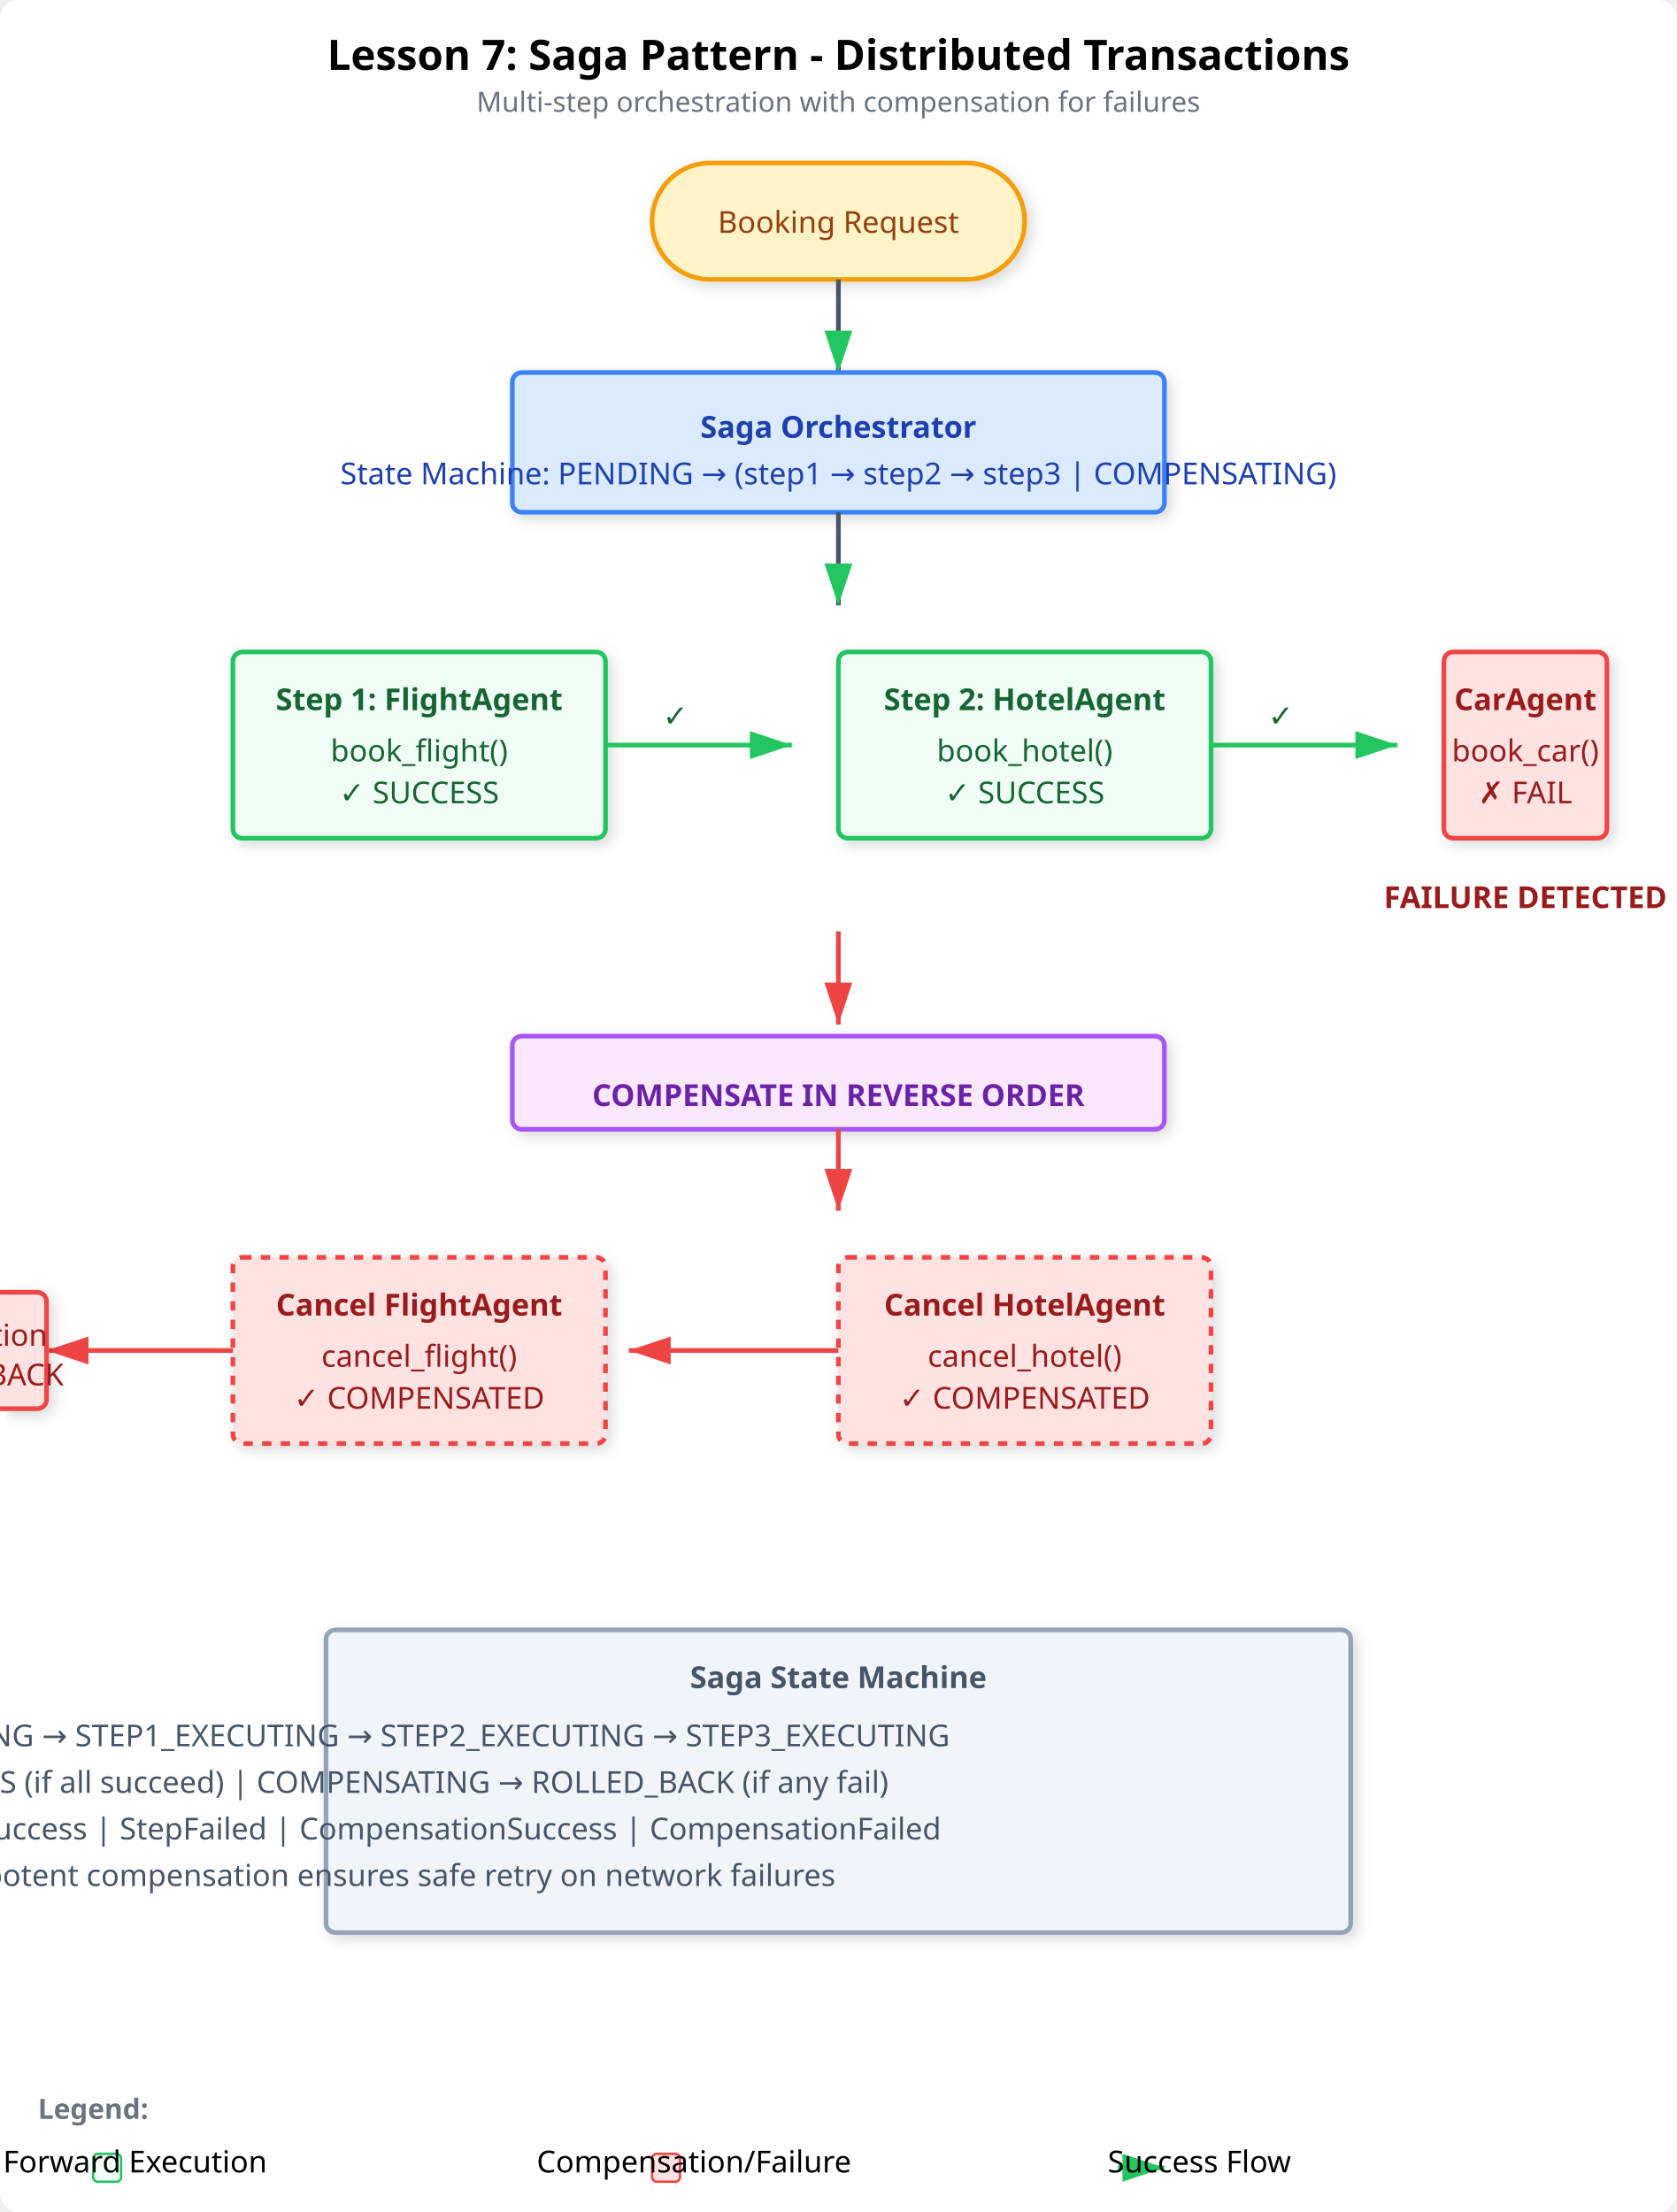
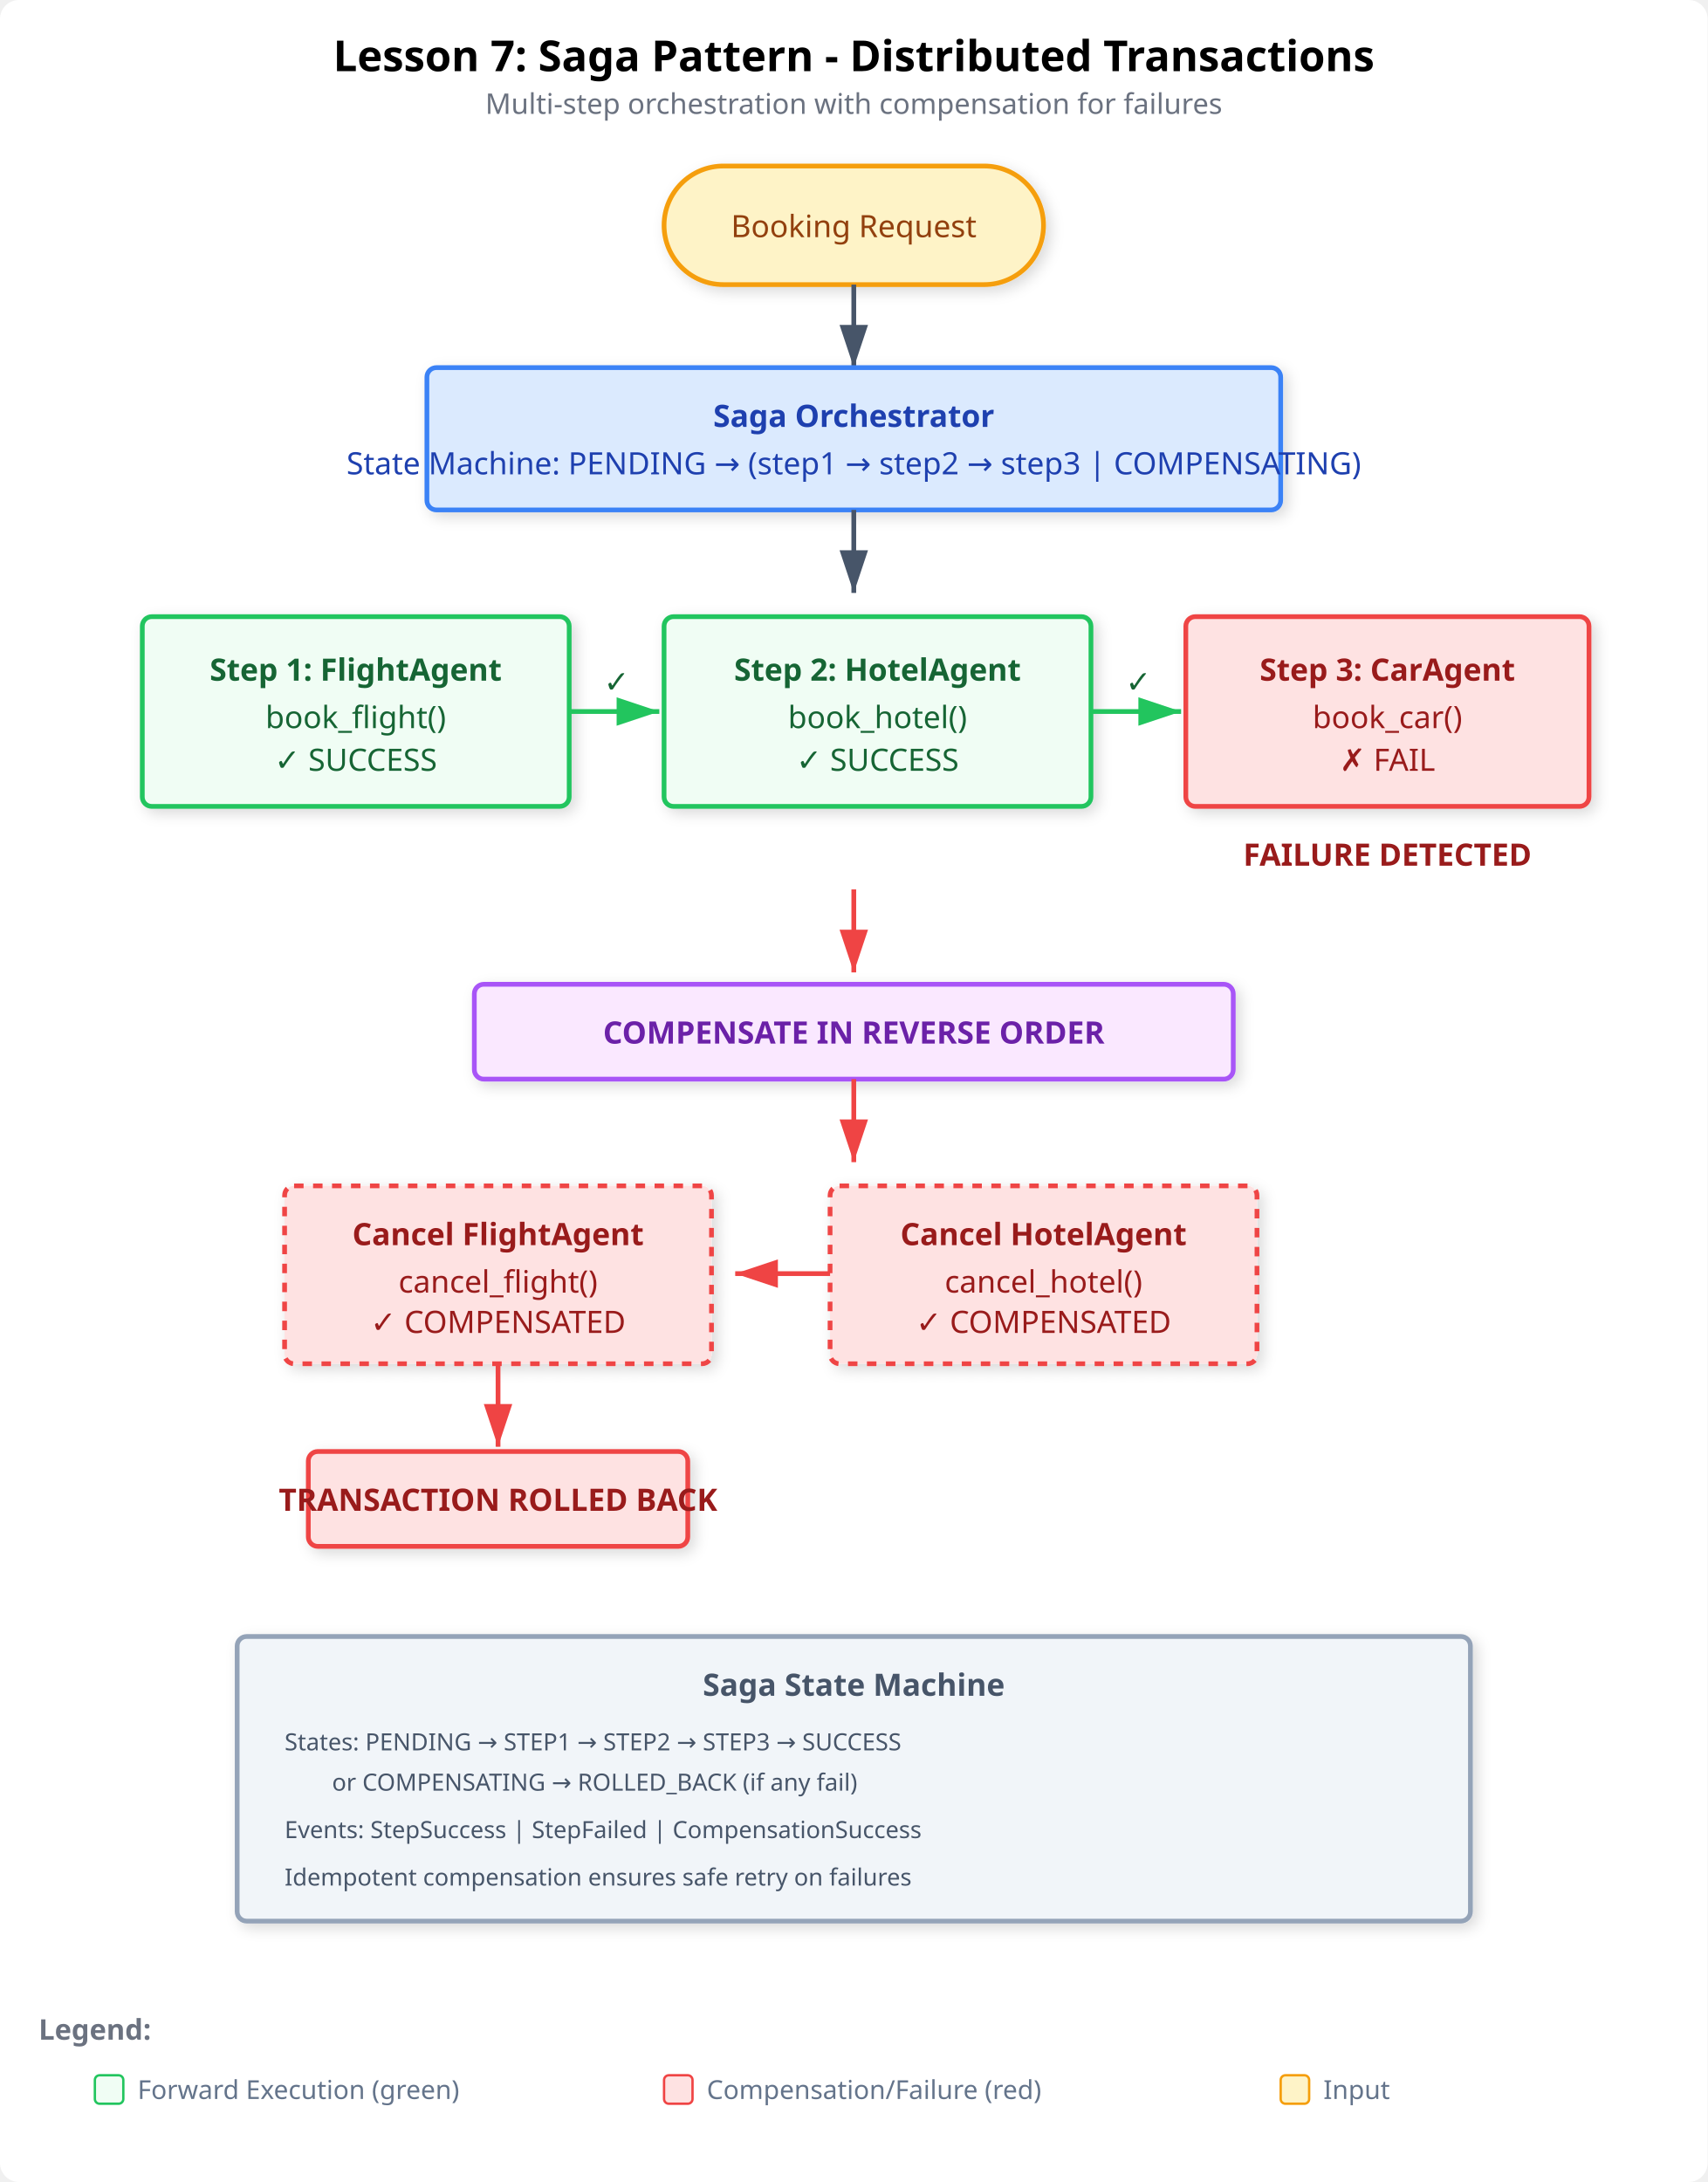
- <svg xmlns="http://www.w3.org/2000/svg" viewBox="0 0 720 950">
+ <svg xmlns="http://www.w3.org/2000/svg" viewBox="0 0 720 920">
  <defs>
    <filter id="shadow7" x="-50%" y="-50%" width="200%" height="200%">
      <feDropShadow dx="2" dy="2" stdDeviation="3" flood-opacity="0.15" />
    </filter>
    <marker id="arrow7" markerWidth="10" markerHeight="10" refX="9" refY="3" orient="auto" markerUnits="strokeWidth">
      <path d="M0,0 L0,6 L9,3 z" fill="#22c55e" />
    </marker>
    <marker id="arrow7-error" markerWidth="10" markerHeight="10" refX="9" refY="3" orient="auto" markerUnits="strokeWidth">
      <path d="M0,0 L0,6 L9,3 z" fill="#ef4444" />
+     </marker>
+     <marker id="arrow7-gray" markerWidth="10" markerHeight="10" refX="9" refY="3" orient="auto" markerUnits="strokeWidth">
+       <path d="M0,0 L0,6 L9,3 z" fill="#475569" />
    </marker>
    <style>
      text { font-family: 'Segoe UI', system-ui, sans-serif; }
      .title { font-size: 18px; font-weight: bold; text-anchor: middle; }
      .subtitle { font-size: 12px; fill: #6b7280; text-anchor: middle; }
      .label { font-size: 13px; text-anchor: middle; }
    </style>
  </defs>
  <rect width="100%" height="100%" fill="white" rx="8" />
  <text x="360" y="30" class="title">Lesson 7: Saga Pattern - Distributed Transactions</text>
  <text x="360" y="48" class="subtitle">Multi-step orchestration with compensation for failures</text>
  <rect x="280" y="70" width="160" height="50" rx="25" fill="#fef3c7" stroke="#f59e0b" stroke-width="2" filter="url(#shadow7)" />
  <text x="360" y="100" class="label" fill="#92400e">Booking Request</text>
-   <line x1="360" y1="120" x2="360" y2="160" stroke="#475569" stroke-width="2" marker-end="url(#arrow7)" />
-   <rect x="220" y="160" width="280" height="60" rx="4" fill="#dbeafe" stroke="#3b82f6" stroke-width="2" filter="url(#shadow7)" />
-   <text x="360" y="188" class="label" fill="#1e40af" font-weight="bold">Saga Orchestrator</text>
-   <text x="360" y="208" class="label" fill="#1e40af" font-size="11px">State Machine: PENDING → (step1 → step2 → step3 | COMPENSATING)</text>
-   <line x1="360" y1="220" x2="360" y2="260" stroke="#475569" stroke-width="2" marker-end="url(#arrow7)" />
+   <line x1="360" y1="120" x2="360" y2="155" stroke="#475569" stroke-width="2" marker-end="url(#arrow7-gray)" />
+   <rect x="180" y="155" width="360" height="60" rx="4" fill="#dbeafe" stroke="#3b82f6" stroke-width="2" filter="url(#shadow7)" />
+   <text x="360" y="180" class="label" fill="#1e40af" font-weight="bold">Saga Orchestrator</text>
+   <text x="360" y="200" class="label" fill="#1e40af" font-size="10px">State Machine: PENDING → (step1 → step2 → step3 | COMPENSATING)</text>
+   <line x1="360" y1="215" x2="360" y2="250" stroke="#475569" stroke-width="2" marker-end="url(#arrow7-gray)" />
+   <rect x="60" y="260" width="180" height="80" rx="4" fill="#f0fdf4" stroke="#22c55e" stroke-width="2" filter="url(#shadow7)" />
+   <text x="150" y="287" class="label" fill="#166534" font-weight="bold">Step 1: FlightAgent</text>
+   <text x="150" y="307" class="label" fill="#166534" font-size="11px">book_flight()</text>
+   <text x="150" y="325" class="label" fill="#166534" font-size="11px">✓ SUCCESS</text>
+   <line x1="240" y1="300" x2="278" y2="300" stroke="#22c55e" stroke-width="2" marker-end="url(#arrow7)" />
+   <text x="260" y="292" class="label" fill="#166534" font-size="10px">✓</text>
+   <rect x="280" y="260" width="180" height="80" rx="4" fill="#f0fdf4" stroke="#22c55e" stroke-width="2" filter="url(#shadow7)" />
+   <text x="370" y="287" class="label" fill="#166534" font-weight="bold">Step 2: HotelAgent</text>
+   <text x="370" y="307" class="label" fill="#166534" font-size="11px">book_hotel()</text>
+   <text x="370" y="325" class="label" fill="#166534" font-size="11px">✓ SUCCESS</text>
+   <line x1="460" y1="300" x2="498" y2="300" stroke="#22c55e" stroke-width="2" marker-end="url(#arrow7)" />
+   <text x="480" y="292" class="label" fill="#166534" font-size="10px">✓</text>
+   <rect x="500" y="260" width="170" height="80" rx="4" fill="#fee2e2" stroke="#ef4444" stroke-width="2" filter="url(#shadow7)" />
+   <text x="585" y="287" class="label" fill="#991b1b" font-weight="bold">Step 3: CarAgent</text>
+   <text x="585" y="307" class="label" fill="#991b1b" font-size="11px">book_car()</text>
+   <text x="585" y="325" class="label" fill="#991b1b" font-size="11px">✗ FAIL</text>
+   <text x="585" y="365" class="label" fill="#991b1b" font-size="11px" font-weight="bold">FAILURE DETECTED</text>
+   <line x1="360" y1="375" x2="360" y2="410" stroke="#ef4444" stroke-width="2" marker-end="url(#arrow7-error)" />
+   <rect x="200" y="415" width="320" height="40" rx="4" fill="#fae8ff" stroke="#a855f7" stroke-width="2" filter="url(#shadow7)" />
+   <text x="360" y="440" class="label" fill="#6b21a8" font-weight="bold">COMPENSATE IN REVERSE ORDER</text>
+   <line x1="360" y1="455" x2="360" y2="490" stroke="#ef4444" stroke-width="2" marker-end="url(#arrow7-error)" />
+   <rect x="350" y="500" width="180" height="75" rx="4" fill="#fee2e2" stroke="#ef4444" stroke-width="2" stroke-dasharray="4" filter="url(#shadow7)" />
+   <text x="440" y="525" class="label" fill="#991b1b" font-weight="bold">Cancel HotelAgent</text>
+   <text x="440" y="545" class="label" fill="#991b1b" font-size="11px">cancel_hotel()</text>
+   <text x="440" y="562" class="label" fill="#991b1b" font-size="11px">✓ COMPENSATED</text>
+   <line x1="350" y1="537" x2="310" y2="537" stroke="#ef4444" stroke-width="2" marker-end="url(#arrow7-error)" />
+   <rect x="120" y="500" width="180" height="75" rx="4" fill="#fee2e2" stroke="#ef4444" stroke-width="2" stroke-dasharray="4" filter="url(#shadow7)" />
+   <text x="210" y="525" class="label" fill="#991b1b" font-weight="bold">Cancel FlightAgent</text>
+   <text x="210" y="545" class="label" fill="#991b1b" font-size="11px">cancel_flight()</text>
+   <text x="210" y="562" class="label" fill="#991b1b" font-size="11px">✓ COMPENSATED</text>
+   <line x1="210" y1="575" x2="210" y2="610" stroke="#ef4444" stroke-width="2" marker-end="url(#arrow7-error)" />
+   <rect x="130" y="612" width="160" height="40" rx="4" fill="#fee2e2" stroke="#ef4444" stroke-width="2" filter="url(#shadow7)" />
+   <text x="210" y="637" class="label" fill="#991b1b" font-size="11px" font-weight="bold">TRANSACTION ROLLED BACK</text>
+   <rect x="100" y="690" width="520" height="120" rx="4" fill="#f1f5f9" stroke="#94a3b8" stroke-width="2" filter="url(#shadow7)" />
+   <text x="360" y="715" class="label" fill="#475569" font-weight="bold">Saga State Machine</text>
+   <text x="120" y="738" font-size="10" fill="#475569">States: PENDING → STEP1 → STEP2 → STEP3 → SUCCESS</text>
+   <text x="140" y="755" font-size="10" fill="#475569">or COMPENSATING → ROLLED_BACK (if any fail)</text>
+   <text x="120" y="775" font-size="10" fill="#475569">Events: StepSuccess | StepFailed | CompensationSuccess</text>
+   <text x="120" y="795" font-size="10" fill="#475569">Idempotent compensation ensures safe retry on failures</text>
  <g>
-     <rect x="100" y="280" width="160" height="80" rx="4" fill="#f0fdf4" stroke="#22c55e" stroke-width="2" filter="url(#shadow7)" />
-     <text x="180" y="305" class="label" fill="#166534" font-weight="bold">Step 1: FlightAgent</text>
-     <text x="180" y="327" class="label" fill="#166534" font-size="11px">book_flight()</text>
-     <text x="180" y="345" class="label" fill="#166534" font-size="11px">✓ SUCCESS</text>
-     <line x1="260" y1="320" x2="340" y2="320" stroke="#22c55e" stroke-width="2" marker-end="url(#arrow7)" />
-     <text x="290" y="312" class="label" fill="#166534" font-size="10px">✓</text>
-   </g>
-   <g>
-     <rect x="360" y="280" width="160" height="80" rx="4" fill="#f0fdf4" stroke="#22c55e" stroke-width="2" filter="url(#shadow7)" />
-     <text x="440" y="305" class="label" fill="#166534" font-weight="bold">Step 2: HotelAgent</text>
-     <text x="440" y="327" class="label" fill="#166534" font-size="11px">book_hotel()</text>
-     <text x="440" y="345" class="label" fill="#166534" font-size="11px">✓ SUCCESS</text>
-     <line x1="520" y1="320" x2="600" y2="320" stroke="#22c55e" stroke-width="2" marker-end="url(#arrow7)" />
-     <text x="550" y="312" class="label" fill="#166534" font-size="10px">✓</text>
-   </g>
-   <g>
-     <rect x="620" y="280" width="70" height="80" rx="4" fill="#fee2e2" stroke="#ef4444" stroke-width="2" filter="url(#shadow7)" />
-     <text x="655" y="305" class="label" fill="#991b1b" font-weight="bold">CarAgent</text>
-     <text x="655" y="327" class="label" fill="#991b1b" font-size="11px">book_car()</text>
-     <text x="655" y="345" class="label" fill="#991b1b" font-size="11px">✗ FAIL</text>
-   </g>
-   <text x="655" y="390" class="label" fill="#991b1b" font-size="11px" font-weight="bold">FAILURE DETECTED</text>
-   <line x1="360" y1="400" x2="360" y2="440" stroke="#ef4444" stroke-width="2" marker-end="url(#arrow7-error)" />
-   <rect x="220" y="445" width="280" height="40" rx="4" fill="#fae8ff" stroke="#a855f7" stroke-width="2" filter="url(#shadow7)" />
-   <text x="360" y="475" class="label" fill="#6b21a8" font-weight="bold">COMPENSATE IN REVERSE ORDER</text>
-   <line x1="360" y1="485" x2="360" y2="520" stroke="#ef4444" stroke-width="2" marker-end="url(#arrow7-error)" />
-   <g>
-     <rect x="360" y="540" width="160" height="80" rx="4" fill="#fee2e2" stroke="#ef4444" stroke-width="2" stroke-dasharray="4" filter="url(#shadow7)" />
-     <text x="440" y="565" class="label" fill="#991b1b" font-weight="bold">Cancel HotelAgent</text>
-     <text x="440" y="587" class="label" fill="#991b1b" font-size="11px">cancel_hotel()</text>
-     <text x="440" y="605" class="label" fill="#991b1b" font-size="11px">✓ COMPENSATED</text>
-     <line x1="360" y1="580" x2="270" y2="580" stroke="#ef4444" stroke-width="2" marker-end="url(#arrow7-error)" />
-   </g>
-   <g>
-     <rect x="100" y="540" width="160" height="80" rx="4" fill="#fee2e2" stroke="#ef4444" stroke-width="2" stroke-dasharray="4" filter="url(#shadow7)" />
-     <text x="180" y="565" class="label" fill="#991b1b" font-weight="bold">Cancel FlightAgent</text>
-     <text x="180" y="587" class="label" fill="#991b1b" font-size="11px">cancel_flight()</text>
-     <text x="180" y="605" class="label" fill="#991b1b" font-size="11px">✓ COMPENSATED</text>
-     <line x1="100" y1="580" x2="20" y2="580" stroke="#ef4444" stroke-width="2" marker-end="url(#arrow7-error)" />
-   </g>
-   <rect x="-50" y="555" width="70" height="50" rx="4" fill="#fee2e2" stroke="#ef4444" stroke-width="2" filter="url(#shadow7)" />
-   <text x="-15" y="578" class="label" fill="#991b1b" font-size="11px">Transaction</text>
-   <text x="-15" y="595" class="label" fill="#991b1b" font-size="11px">ROLLED BACK</text>
-   <rect x="140" y="700" width="440" height="130" rx="4" fill="#f1f5f9" stroke="#94a3b8" stroke-width="2" filter="url(#shadow7)" />
-   <text x="360" y="725" class="label" fill="#475569" font-weight="bold">Saga State Machine</text>
-   <text x="160" y="750" class="label" fill="#475569" font-size="11px" text-anchor="start">States: PENDING → STEP1_EXECUTING → STEP2_EXECUTING → STEP3_EXECUTING</text>
-   <text x="160" y="770" class="label" fill="#475569" font-size="11px" text-anchor="start">       → SUCCESS (if all succeed) | COMPENSATING → ROLLED_BACK (if any fail)</text>
-   <text x="160" y="790" class="label" fill="#475569" font-size="11px" text-anchor="start">Events: StepSuccess | StepFailed | CompensationSuccess | CompensationFailed</text>
-   <text x="160" y="810" class="label" fill="#475569" font-size="11px" text-anchor="start">Idempotent compensation ensures safe retry on network failures</text>
-   <g>
-     <text x="40" y="910" class="subtitle" text-anchor="start" font-weight="bold">Legend:</text>
-     <rect x="40" y="925" width="12" height="12" rx="2" fill="#f0fdf4" stroke="#22c55e" />
-     <text x="58" y="933" class="label" text-anchor="start" font-size="11px">Forward Execution</text>
-     <rect x="280" y="925" width="12" height="12" rx="2" fill="#fee2e2" stroke="#ef4444" />
-     <text x="298" y="933" class="label" text-anchor="start" font-size="11px">Compensation/Failure</text>
-     <path d="M 480 931 L 500 931" stroke="#22c55e" stroke-width="2" marker-end="url(#arrow7)" />
-     <text x="515" y="933" class="label" text-anchor="start" font-size="11px">Success Flow</text>
+     <text x="40" y="860" class="subtitle" text-anchor="start" font-weight="bold">Legend:</text>
+     <rect x="40" y="875" width="12" height="12" rx="2" fill="#f0fdf4" stroke="#22c55e" />
+     <text x="58" y="885" font-size="11" fill="#64748b">Forward Execution (green)</text>
+     <rect x="280" y="875" width="12" height="12" rx="2" fill="#fee2e2" stroke="#ef4444" />
+     <text x="298" y="885" font-size="11" fill="#64748b">Compensation/Failure (red)</text>
+     <rect x="540" y="875" width="12" height="12" rx="2" fill="#fef3c7" stroke="#f59e0b" />
+     <text x="558" y="885" font-size="11" fill="#64748b">Input</text>
  </g>
</svg>
